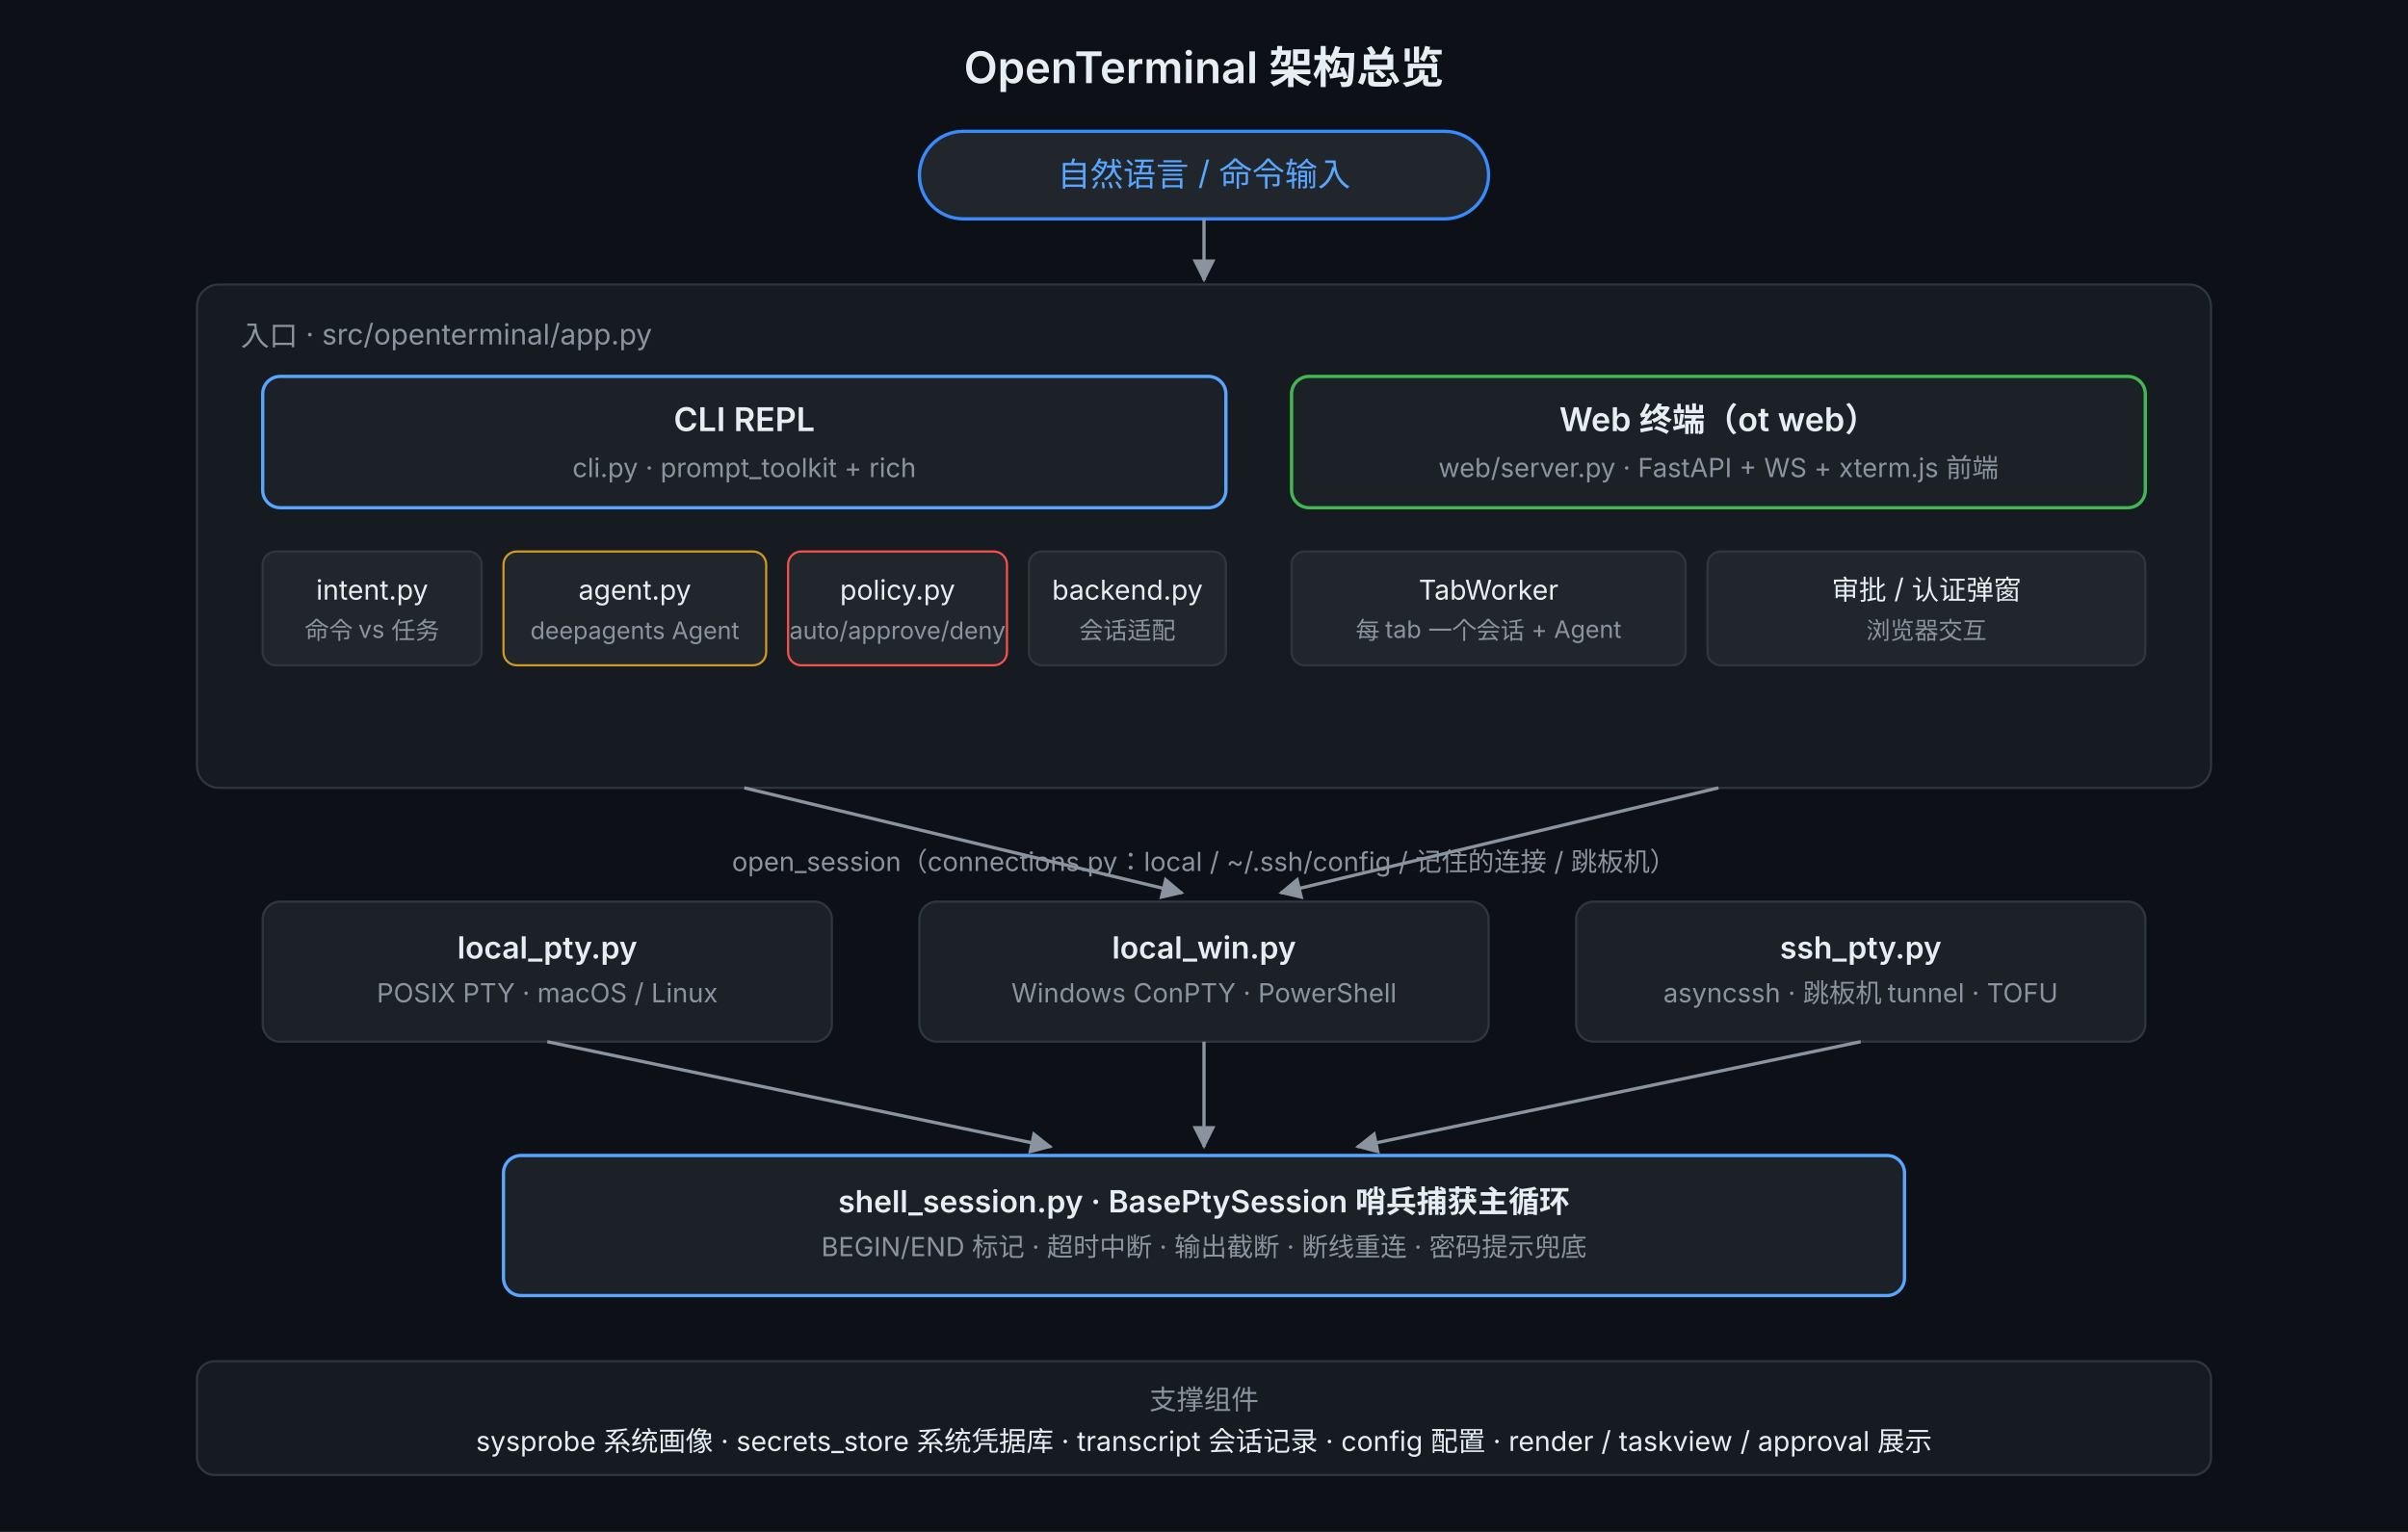
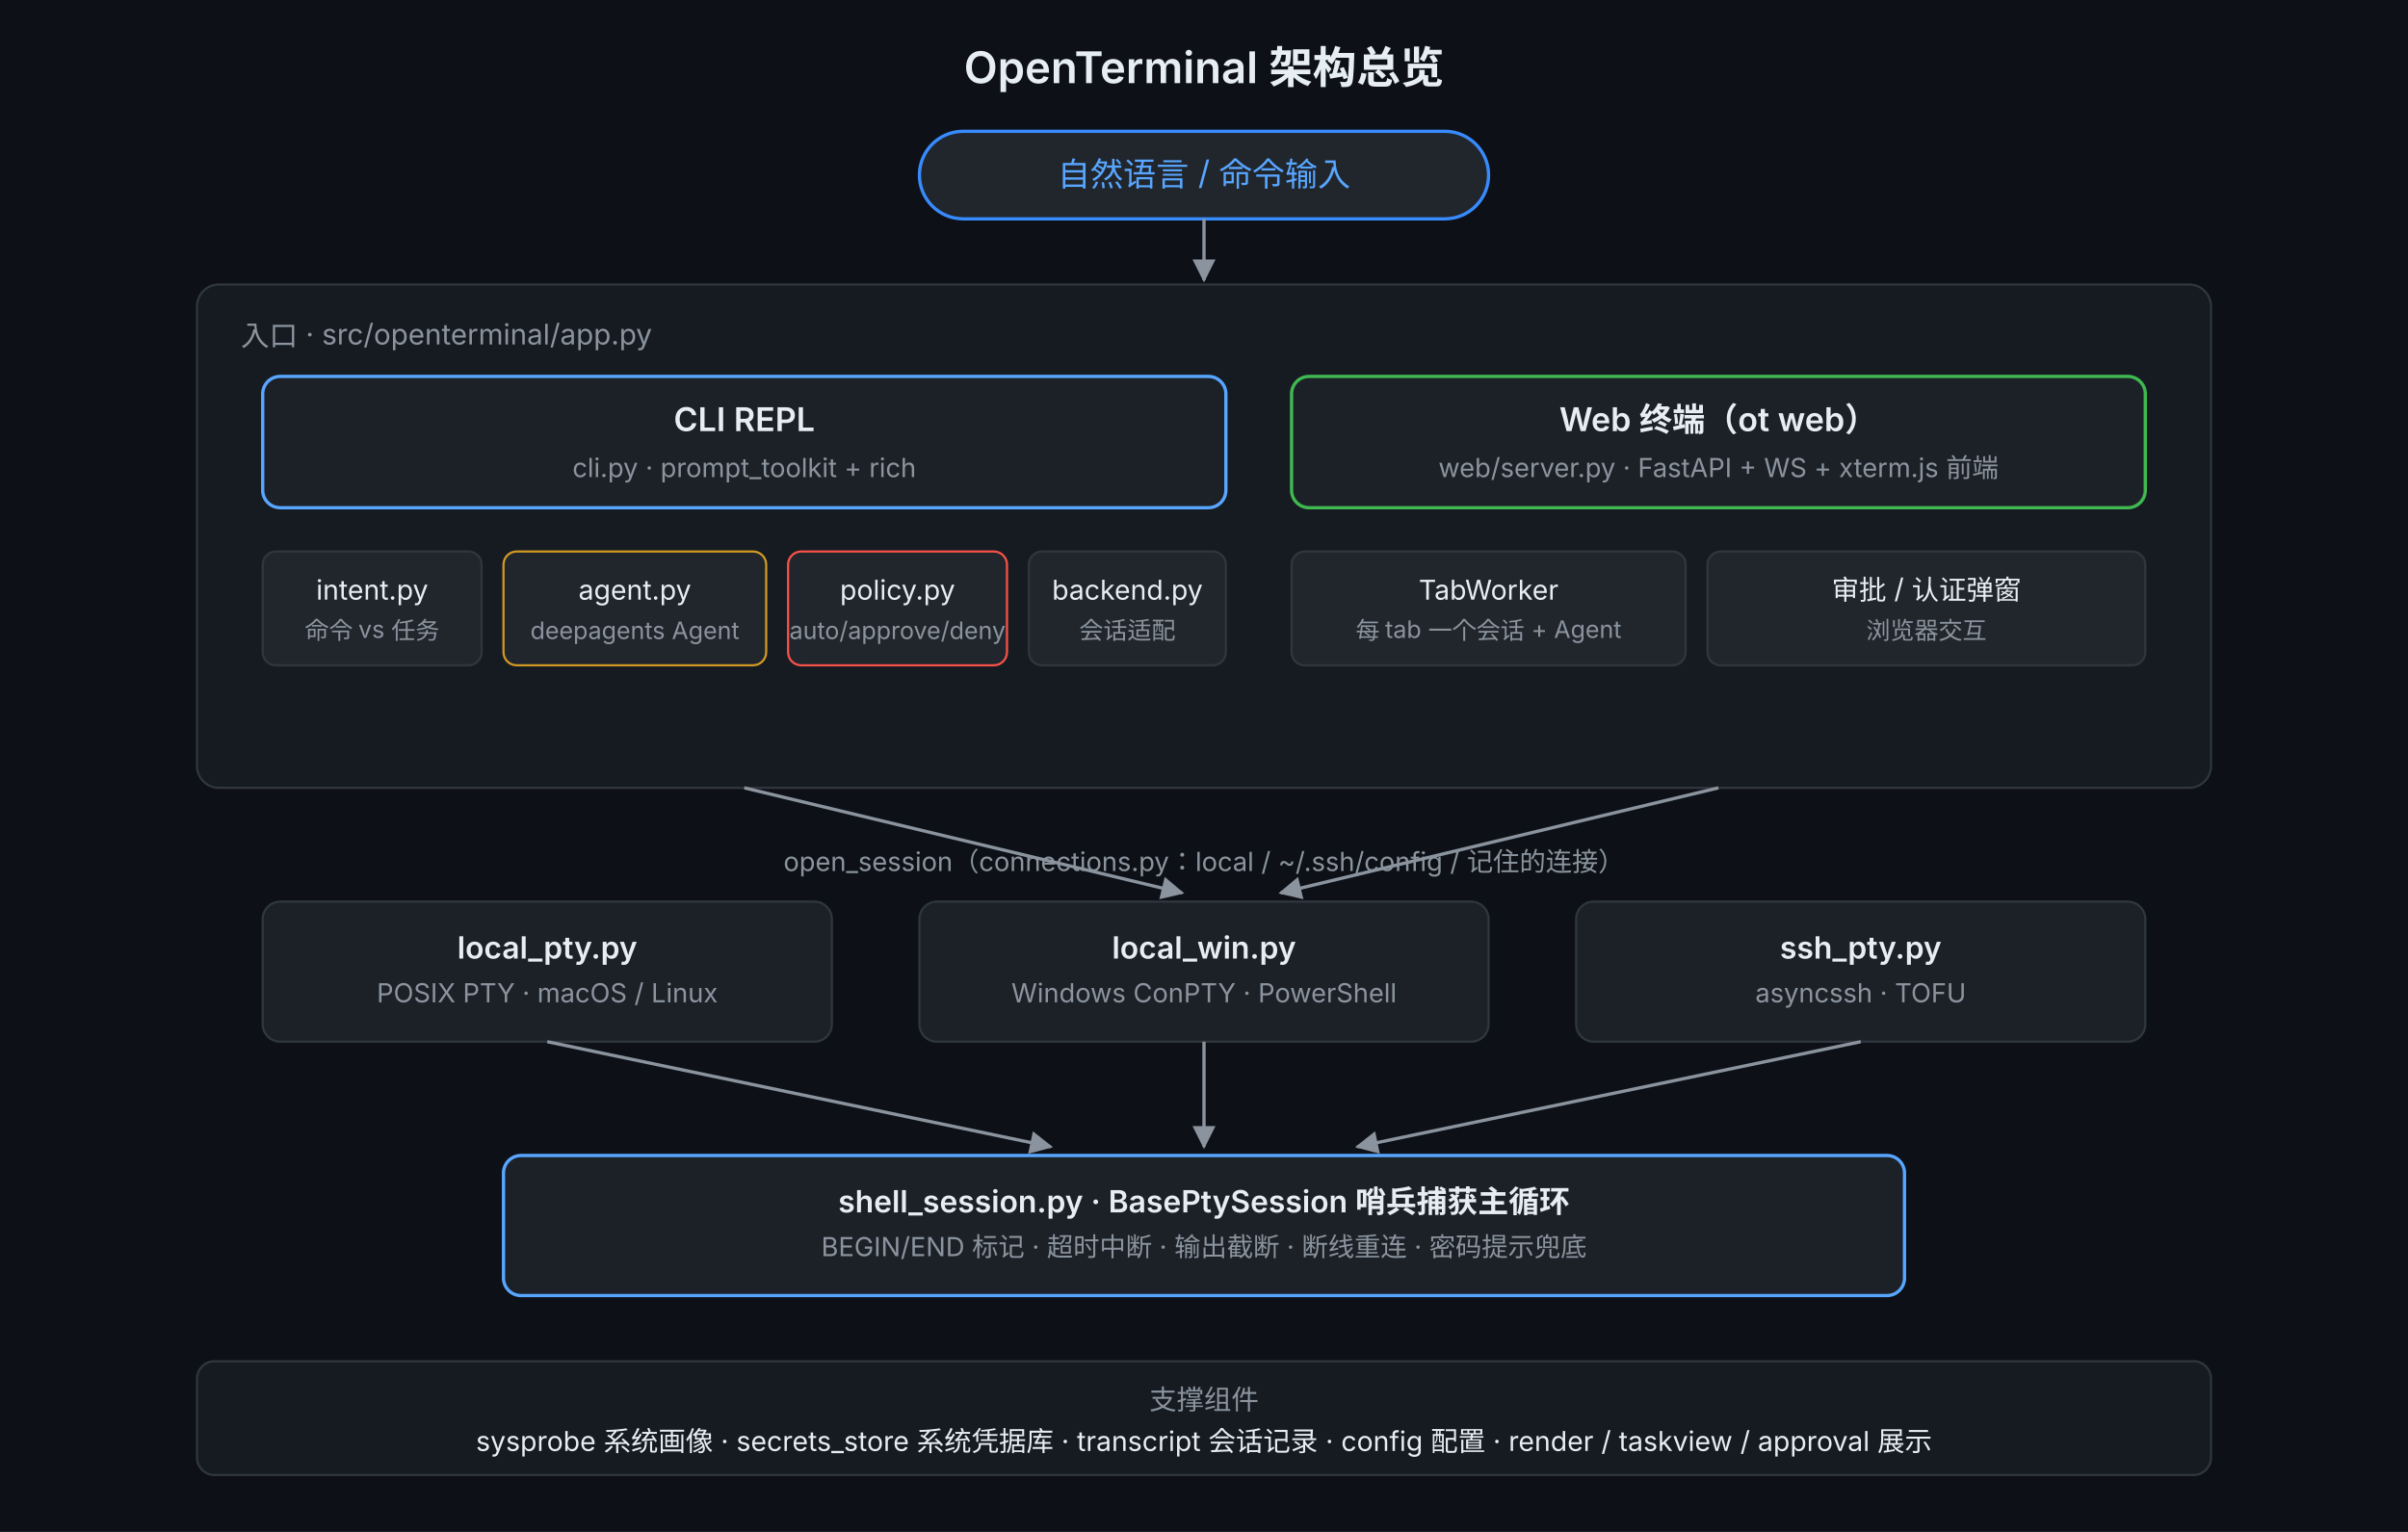
<svg xmlns="http://www.w3.org/2000/svg" width="1100" height="700" viewBox="0 0 1100 700" font-family="-apple-system,'PingFang SC','Hiragino Sans GB','Microsoft YaHei',sans-serif">
  <defs>
    <marker id="arrow" viewBox="0 0 10 10" refX="9" refY="5" markerWidth="7" markerHeight="7" orient="auto-start-reverse">
      <path d="M 0 0 L 10 5 L 0 10 z" fill="#8b949e" />
    </marker>
  </defs>
  <rect width="1100" height="700" fill="#0d1117" />
  <text x="550" y="38" text-anchor="middle" fill="#e6edf3" font-size="20" font-weight="600">OpenTerminal 架构总览</text>
  <rect x="420" y="60" width="260" height="40" rx="20" fill="#21262d" stroke="#388bfd" stroke-width="1.5" />
  <text x="550" y="85" text-anchor="middle" fill="#58a6ff" font-size="15">自然语言 / 命令输入</text>
  <line x1="550" y1="100" x2="550" y2="128" stroke="#8b949e" stroke-width="1.5" marker-end="url(#arrow)" />
  <rect x="90" y="130" width="920" height="230" rx="10" fill="#161b22" stroke="#30363d" />
  <text x="110" y="158" fill="#8b949e" font-size="13">入口 · src/openterminal/app.py</text>
  <rect x="120" y="172" width="440" height="60" rx="8" fill="#1c2128" stroke="#58a6ff" stroke-width="1.5" />
  <text x="340" y="197" text-anchor="middle" fill="#e6edf3" font-size="15" font-weight="600">CLI REPL</text>
  <text x="340" y="218" text-anchor="middle" fill="#8b949e" font-size="12">cli.py · prompt_toolkit + rich</text>
  <rect x="590" y="172" width="390" height="60" rx="8" fill="#1c2128" stroke="#3fb950" stroke-width="1.5" />
  <text x="785" y="197" text-anchor="middle" fill="#e6edf3" font-size="15" font-weight="600">Web 终端（ot web）</text>
  <text x="785" y="218" text-anchor="middle" fill="#8b949e" font-size="12">web/server.py · FastAPI + WS + xterm.js 前端</text>
  <rect x="120" y="252" width="100" height="52" rx="6" fill="#21262d" stroke="#30363d" />
  <text x="170" y="274" text-anchor="middle" fill="#e6edf3" font-size="12.5">intent.py</text>
  <text x="170" y="292" text-anchor="middle" fill="#8b949e" font-size="11">命令 vs 任务</text>
  <rect x="230" y="252" width="120" height="52" rx="6" fill="#21262d" stroke="#d29922" />
  <text x="290" y="274" text-anchor="middle" fill="#e6edf3" font-size="12.5">agent.py</text>
  <text x="290" y="292" text-anchor="middle" fill="#8b949e" font-size="11">deepagents Agent</text>
  <rect x="360" y="252" width="100" height="52" rx="6" fill="#21262d" stroke="#f85149" />
  <text x="410" y="274" text-anchor="middle" fill="#e6edf3" font-size="12.5">policy.py</text>
  <text x="410" y="292" text-anchor="middle" fill="#8b949e" font-size="11">auto/approve/deny</text>
  <rect x="470" y="252" width="90" height="52" rx="6" fill="#21262d" stroke="#30363d" />
  <text x="515" y="274" text-anchor="middle" fill="#e6edf3" font-size="12.5">backend.py</text>
  <text x="515" y="292" text-anchor="middle" fill="#8b949e" font-size="11">会话适配</text>
  <rect x="590" y="252" width="180" height="52" rx="6" fill="#21262d" stroke="#30363d" />
  <text x="680" y="274" text-anchor="middle" fill="#e6edf3" font-size="12.5">TabWorker</text>
  <text x="680" y="292" text-anchor="middle" fill="#8b949e" font-size="11">每 tab 一个会话 + Agent</text>
  <rect x="780" y="252" width="200" height="52" rx="6" fill="#21262d" stroke="#30363d" />
  <text x="880" y="274" text-anchor="middle" fill="#e6edf3" font-size="12.5">审批 / 认证弹窗</text>
  <text x="880" y="292" text-anchor="middle" fill="#8b949e" font-size="11">浏览器交互</text>
  <line x1="340" y1="360" x2="540" y2="408" stroke="#8b949e" stroke-width="1.5" marker-end="url(#arrow)" />
  <line x1="785" y1="360" x2="585" y2="408" stroke="#8b949e" stroke-width="1.5" marker-end="url(#arrow)" />
-   <text x="550" y="398" text-anchor="middle" fill="#8b949e" font-size="12">open_session（connections.py：local / ~/.ssh/config / 记住的连接 / 跳板机）</text>
+   <text x="550" y="398" text-anchor="middle" fill="#8b949e" font-size="12">open_session（connections.py：local / ~/.ssh/config / 记住的连接）</text>
  <rect x="120" y="412" width="260" height="64" rx="8" fill="#1c2128" stroke="#30363d" />
  <text x="250" y="438" text-anchor="middle" fill="#e6edf3" font-size="14" font-weight="600">local_pty.py</text>
  <text x="250" y="458" text-anchor="middle" fill="#8b949e" font-size="12">POSIX PTY · macOS / Linux</text>
  <rect x="420" y="412" width="260" height="64" rx="8" fill="#1c2128" stroke="#30363d" />
  <text x="550" y="438" text-anchor="middle" fill="#e6edf3" font-size="14" font-weight="600">local_win.py</text>
  <text x="550" y="458" text-anchor="middle" fill="#8b949e" font-size="12">Windows ConPTY · PowerShell</text>
  <rect x="720" y="412" width="260" height="64" rx="8" fill="#1c2128" stroke="#30363d" />
  <text x="850" y="438" text-anchor="middle" fill="#e6edf3" font-size="14" font-weight="600">ssh_pty.py</text>
-   <text x="850" y="458" text-anchor="middle" fill="#8b949e" font-size="12">asyncssh · 跳板机 tunnel · TOFU</text>
+   <text x="850" y="458" text-anchor="middle" fill="#8b949e" font-size="12">asyncssh · TOFU</text>
  <line x1="250" y1="476" x2="480" y2="524" stroke="#8b949e" stroke-width="1.5" marker-end="url(#arrow)" />
  <line x1="550" y1="476" x2="550" y2="524" stroke="#8b949e" stroke-width="1.5" marker-end="url(#arrow)" />
  <line x1="850" y1="476" x2="620" y2="524" stroke="#8b949e" stroke-width="1.5" marker-end="url(#arrow)" />
  <rect x="230" y="528" width="640" height="64" rx="8" fill="#1c2128" stroke="#58a6ff" stroke-width="1.5" />
  <text x="550" y="554" text-anchor="middle" fill="#e6edf3" font-size="14" font-weight="600">shell_session.py · BasePtySession 哨兵捕获主循环</text>
  <text x="550" y="574" text-anchor="middle" fill="#8b949e" font-size="12">BEGIN/END 标记 · 超时中断 · 输出截断 · 断线重连 · 密码提示兜底</text>
  <rect x="90" y="622" width="920" height="52" rx="8" fill="#161b22" stroke="#30363d" />
  <text x="550" y="644" text-anchor="middle" fill="#8b949e" font-size="12.5">支撑组件</text>
  <text x="550" y="663" text-anchor="middle" fill="#e6edf3" font-size="12.5">sysprobe 系统画像 · secrets_store 系统凭据库 · transcript 会话记录 · config 配置 · render / taskview / approval 展示</text>
</svg>
